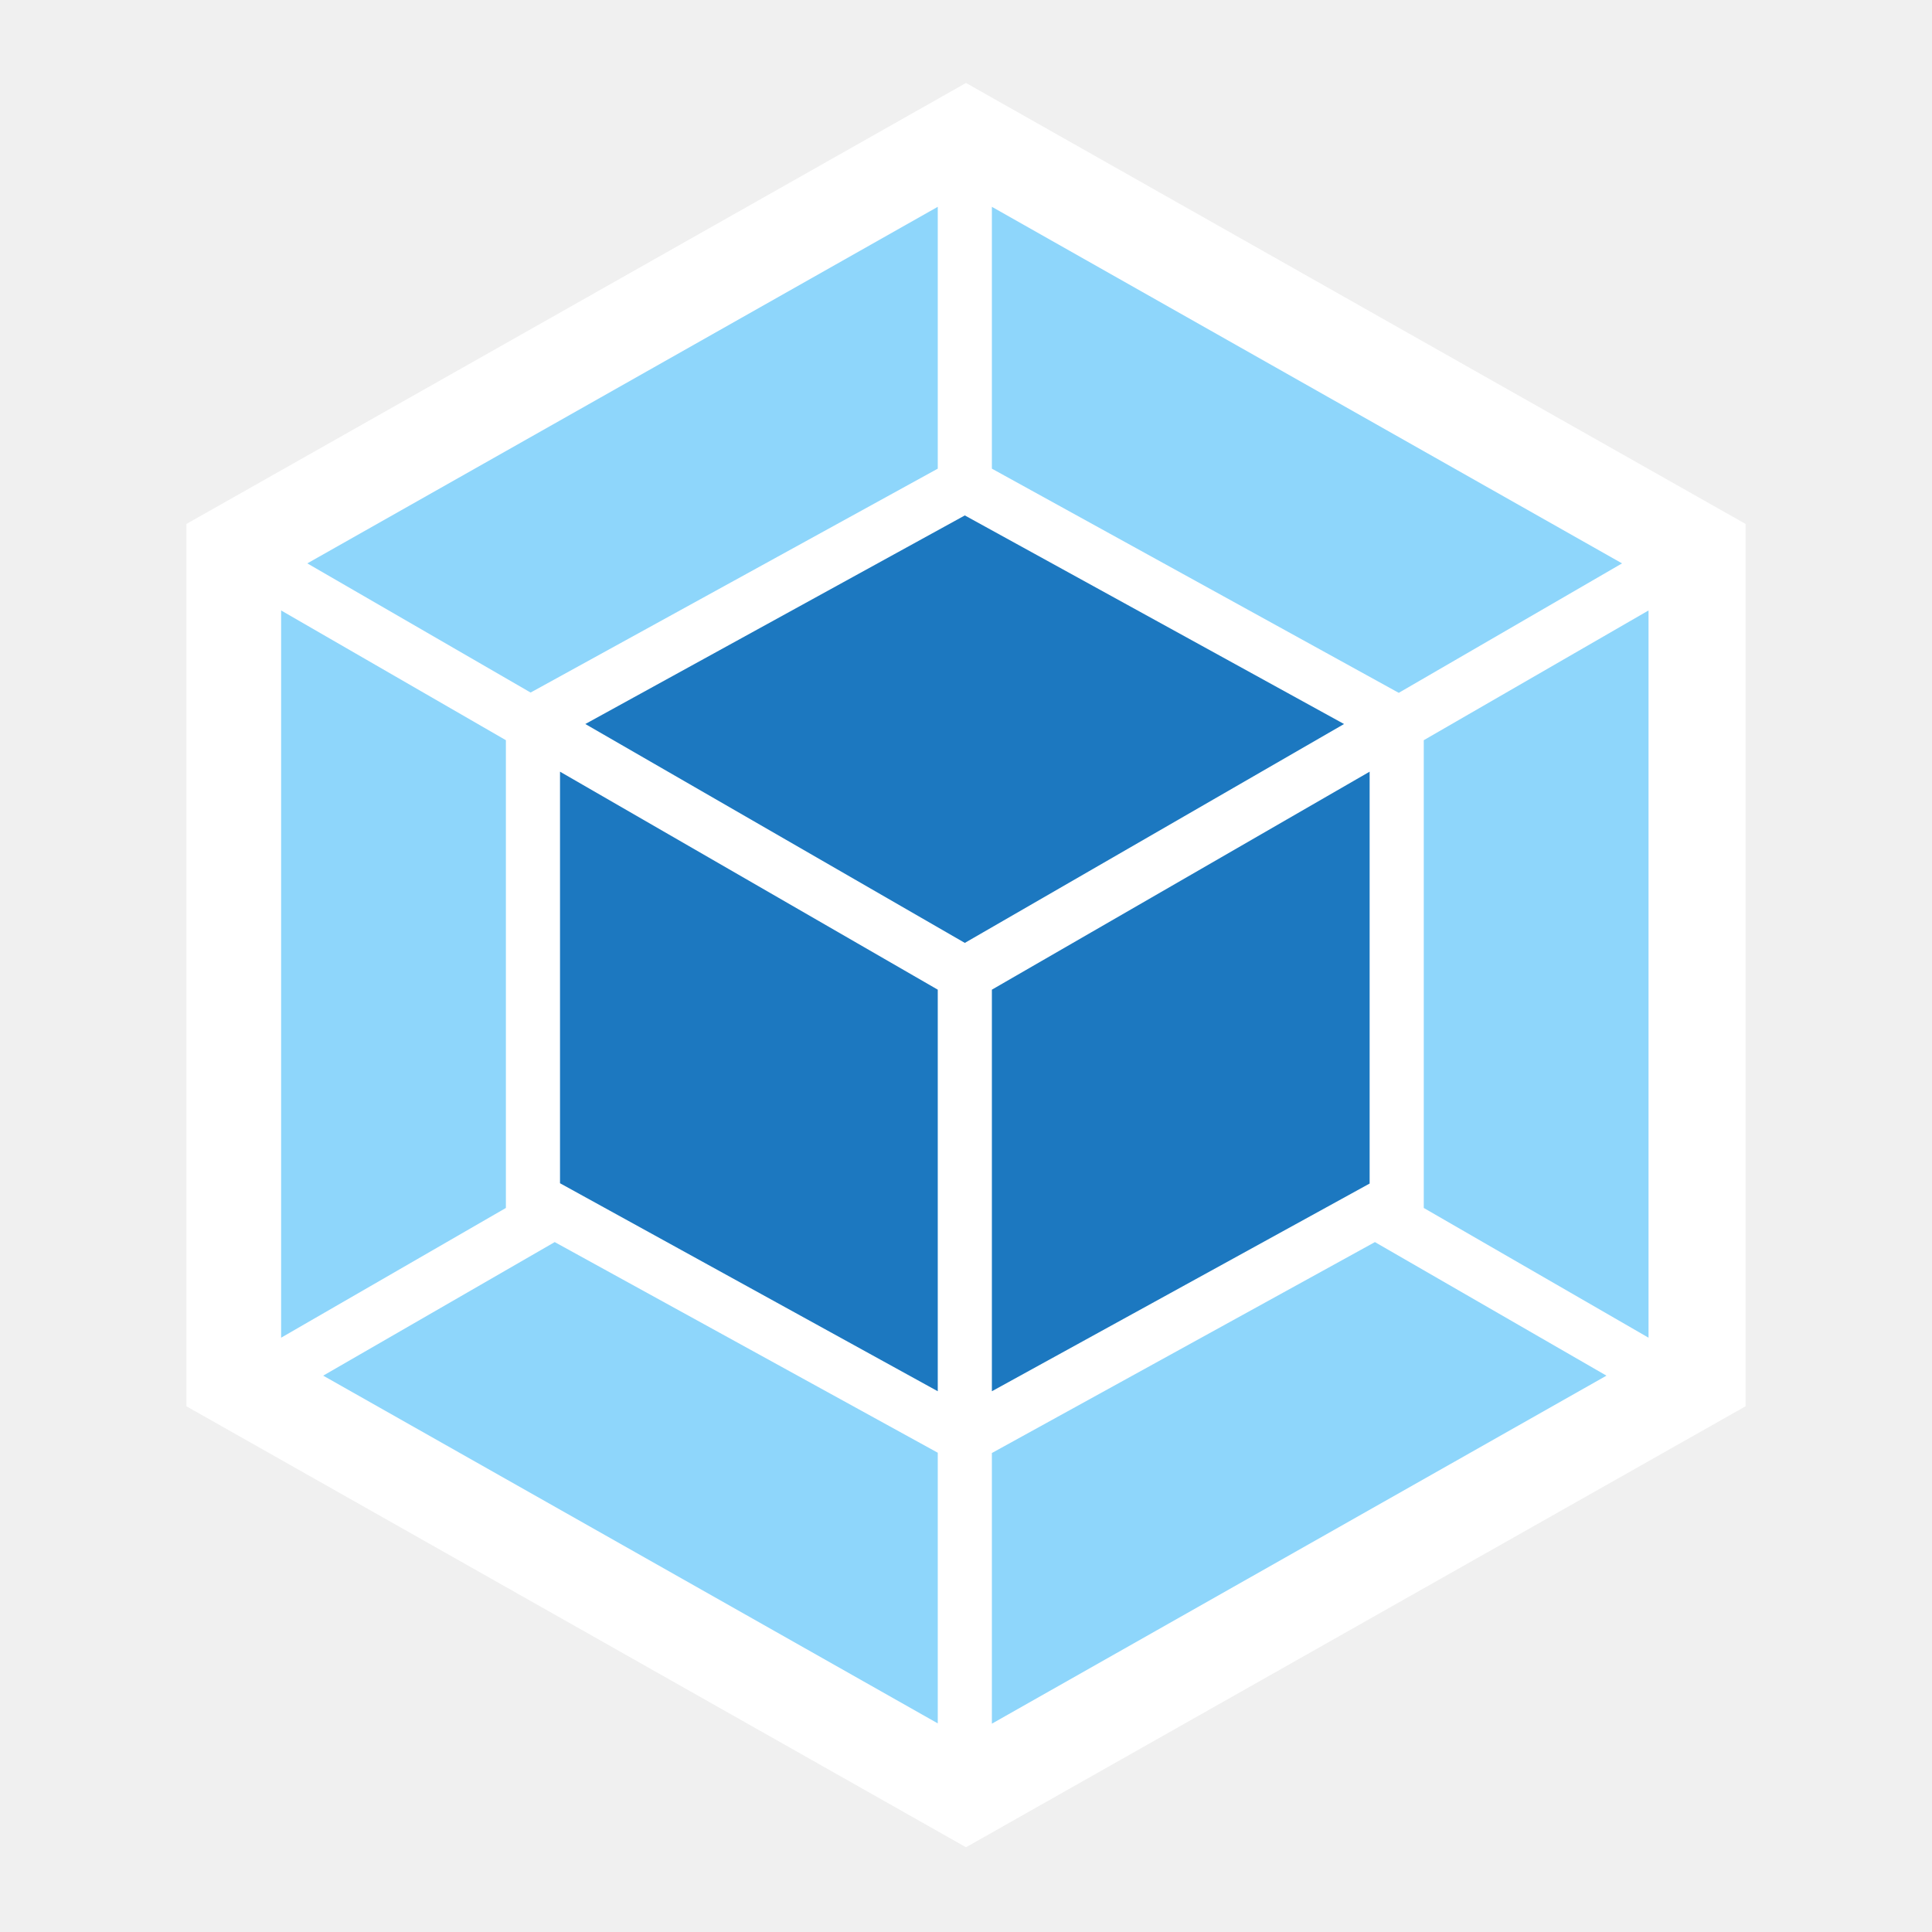
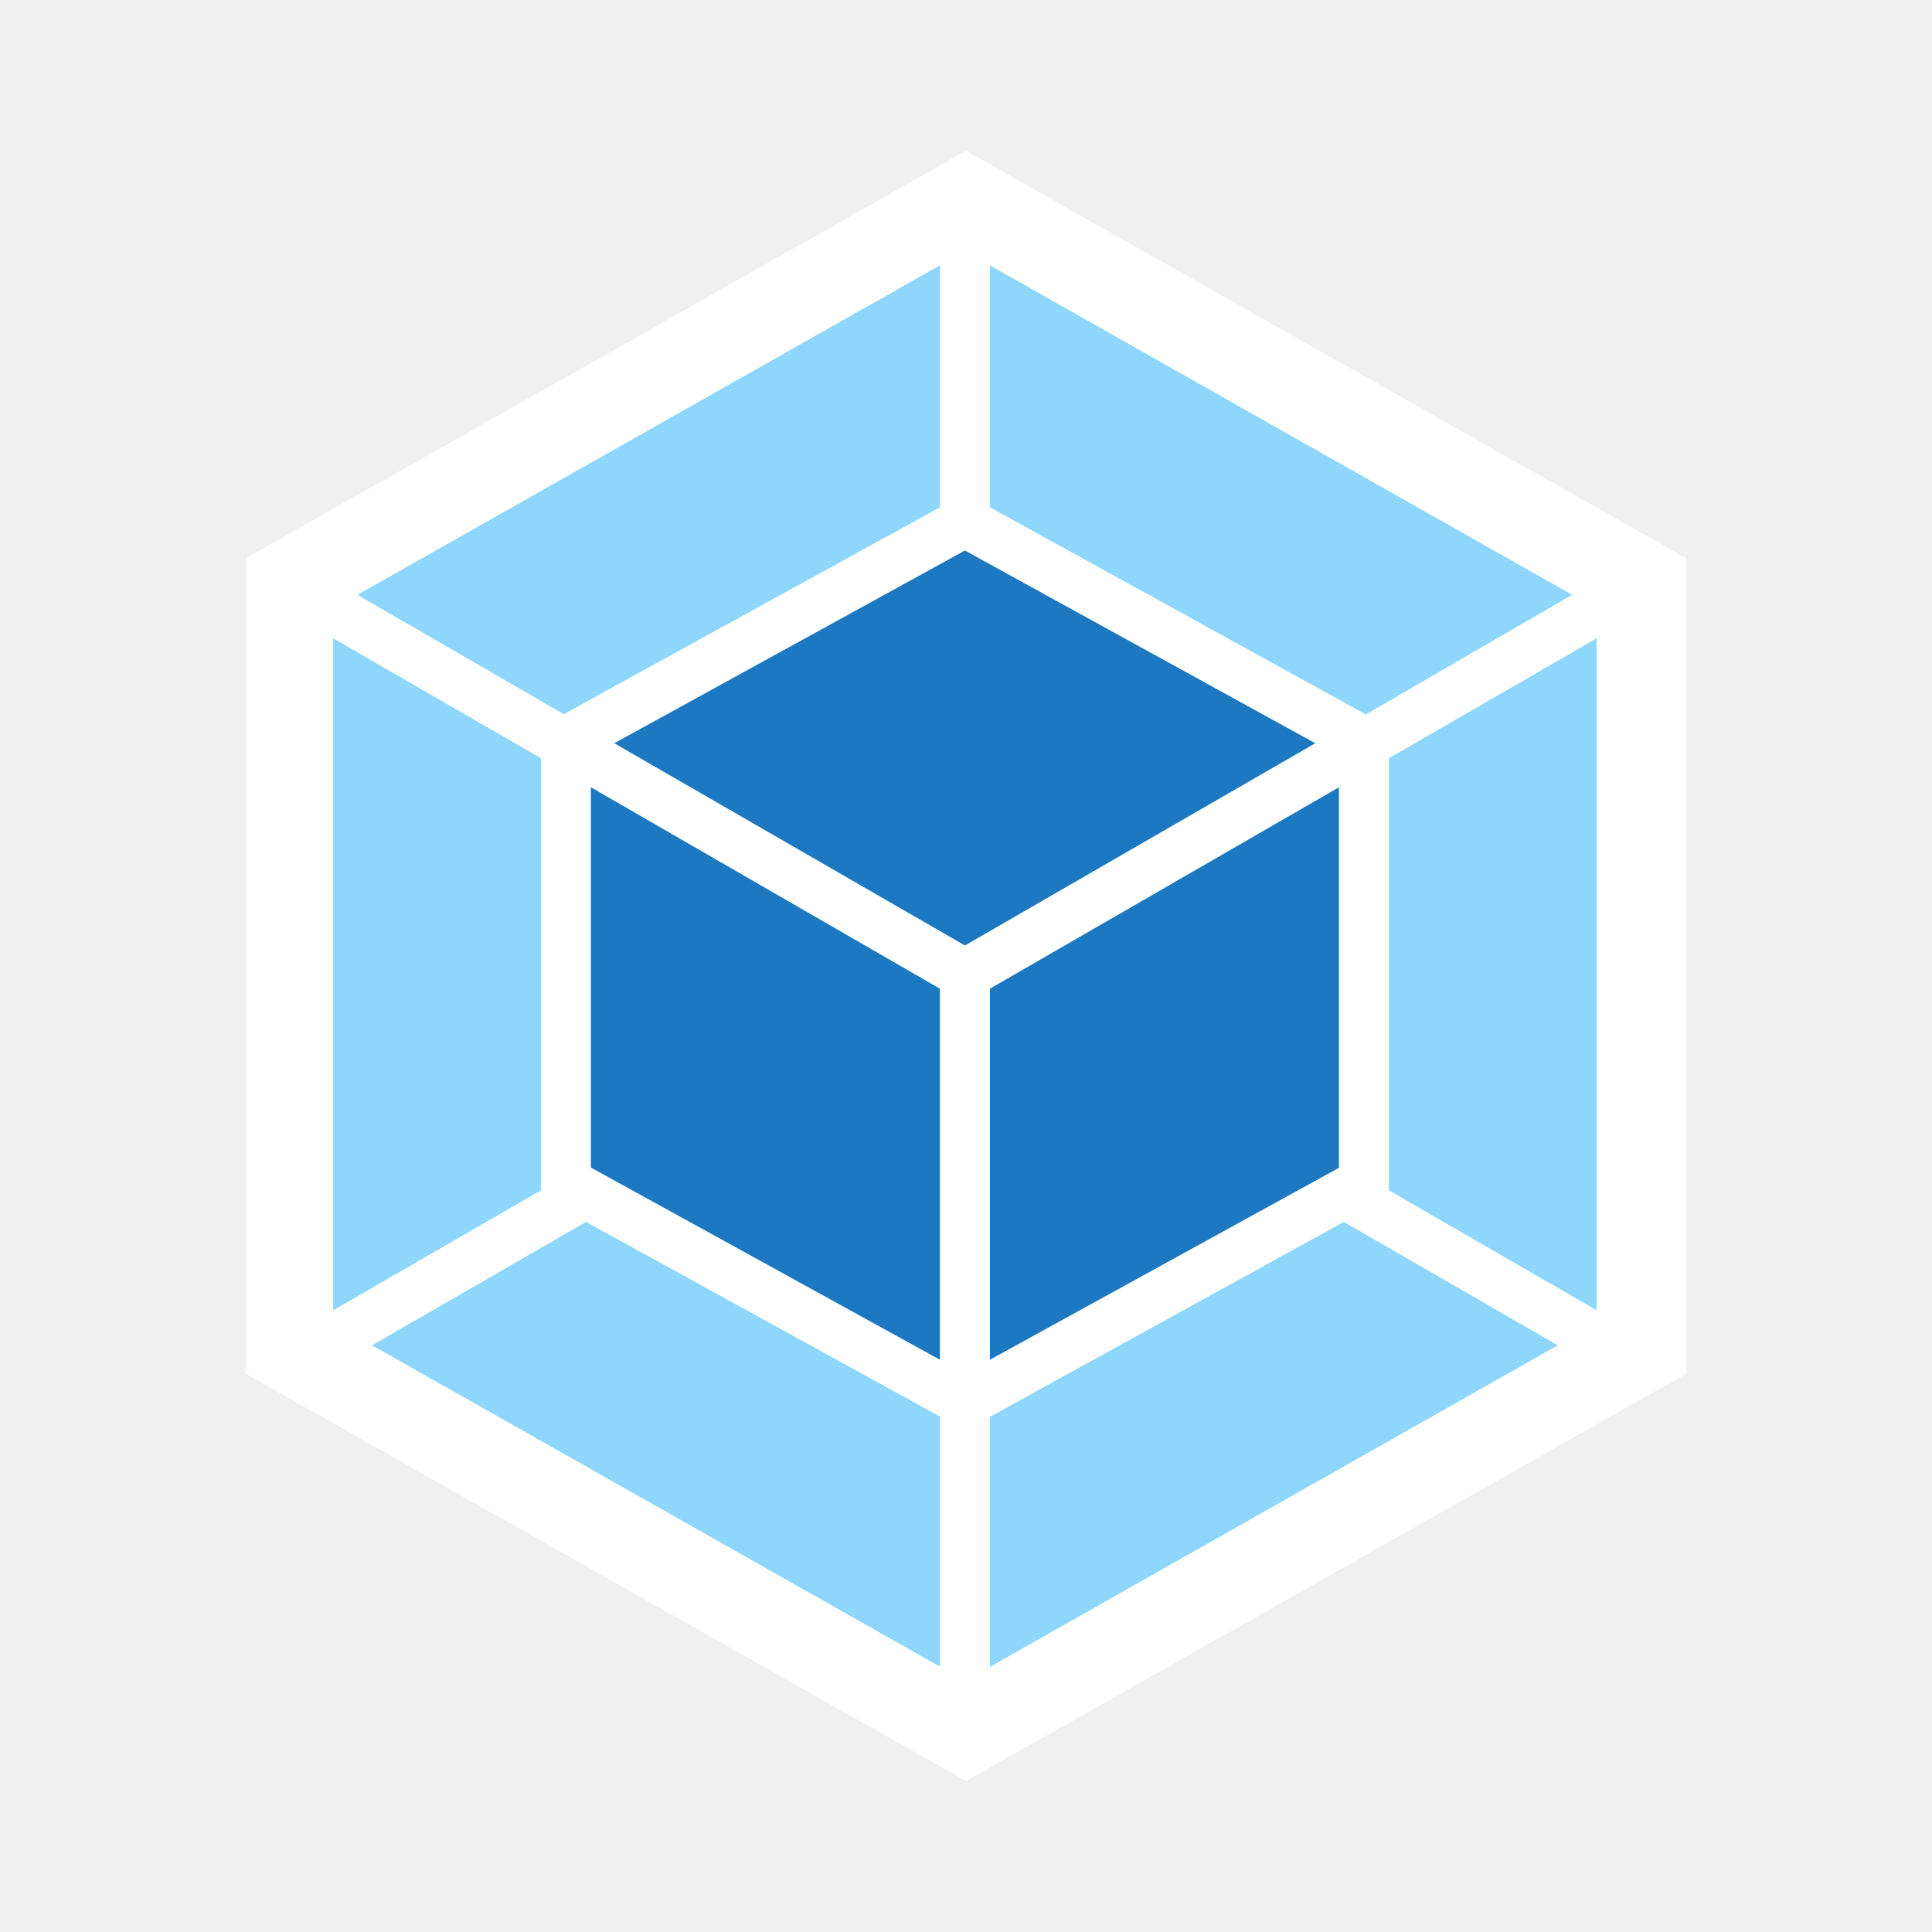
- <svg xmlns="http://www.w3.org/2000/svg" width="256" height="256" viewBox="0 17 256 256">
-   <path fill="#FFF" d="M128 27.994l103.303 58.434v116.908L128 261.77 24.697 203.336V86.428z" />
-   <path fill="#8ED6FB" d="M212.864 199.281l-81.435 46.115v-35.863l50.755-27.95 30.68 17.698zm5.574-5.029V97.889l-29.782 17.191v61.981l29.782 17.191zm-175.614 5.029l81.434 46.076v-35.863l-50.755-27.911-30.679 17.698zm-5.574-5.029V97.889l29.783 17.191v61.981L37.25 194.252zm3.469-102.601l83.539-47.247V79.1l-53.522 29.431-.429.234-29.588-17.114zm174.211 0l-83.5-47.247V79.1l53.485 29.47.428.234 29.587-17.153z" />
-   <path fill="#1C78C0" d="M124.258 201.347l-50.053-27.561v-54.535l50.053 28.885v53.211zm7.172 0l50.053-27.521v-54.575l-50.053 28.885v53.211zm-53.873-88.411l50.287-27.638 50.249 27.638-50.249 29.003-50.287-29.003z" />
+ <svg xmlns="http://www.w3.org/2000/svg" width="100%" height="100%" viewBox="0 0 256 256" version="1.1" xml:space="preserve" style="fill-rule:evenodd;clip-rule:evenodd;stroke-linejoin:round;stroke-miterlimit:2;">
+   <g transform="matrix(0.923961,0,0,0.923961,9.73294,9.84197)">
+     <path d="M128,10.994L231.303,69.428L231.303,186.336L128,244.77L24.697,186.336L24.697,69.428L128,10.994Z" style="fill:white;fill-rule:nonzero;" />
+     <path d="M212.864,182.281L131.429,228.396L131.429,192.533L182.184,164.583L212.864,182.281ZM218.438,177.252L218.438,80.889L188.656,98.08L188.656,160.061L218.438,177.252ZM42.824,182.281L124.258,228.357L124.258,192.494L73.503,164.583L42.824,182.281ZM37.25,177.252L37.25,80.889L67.033,98.08L67.033,160.061L37.25,177.252ZM40.719,74.651L124.258,27.404L124.258,62.1L70.736,91.531L70.307,91.765L40.719,74.651ZM214.93,74.651L131.43,27.404L131.43,62.1L184.915,91.57L185.343,91.804L214.93,74.651Z" style="fill:rgb(142,214,251);fill-rule:nonzero;" />
+     <path d="M124.258,184.347L74.205,156.786L74.205,102.251L124.258,131.136L124.258,184.347ZM131.43,184.347L181.483,156.826L181.483,102.251L131.43,131.136L131.43,184.347ZM77.557,95.936L127.844,68.298L178.093,95.936L127.844,124.939L77.557,95.936Z" style="fill:rgb(28,120,192);fill-rule:nonzero;" />
+   </g>
</svg>
